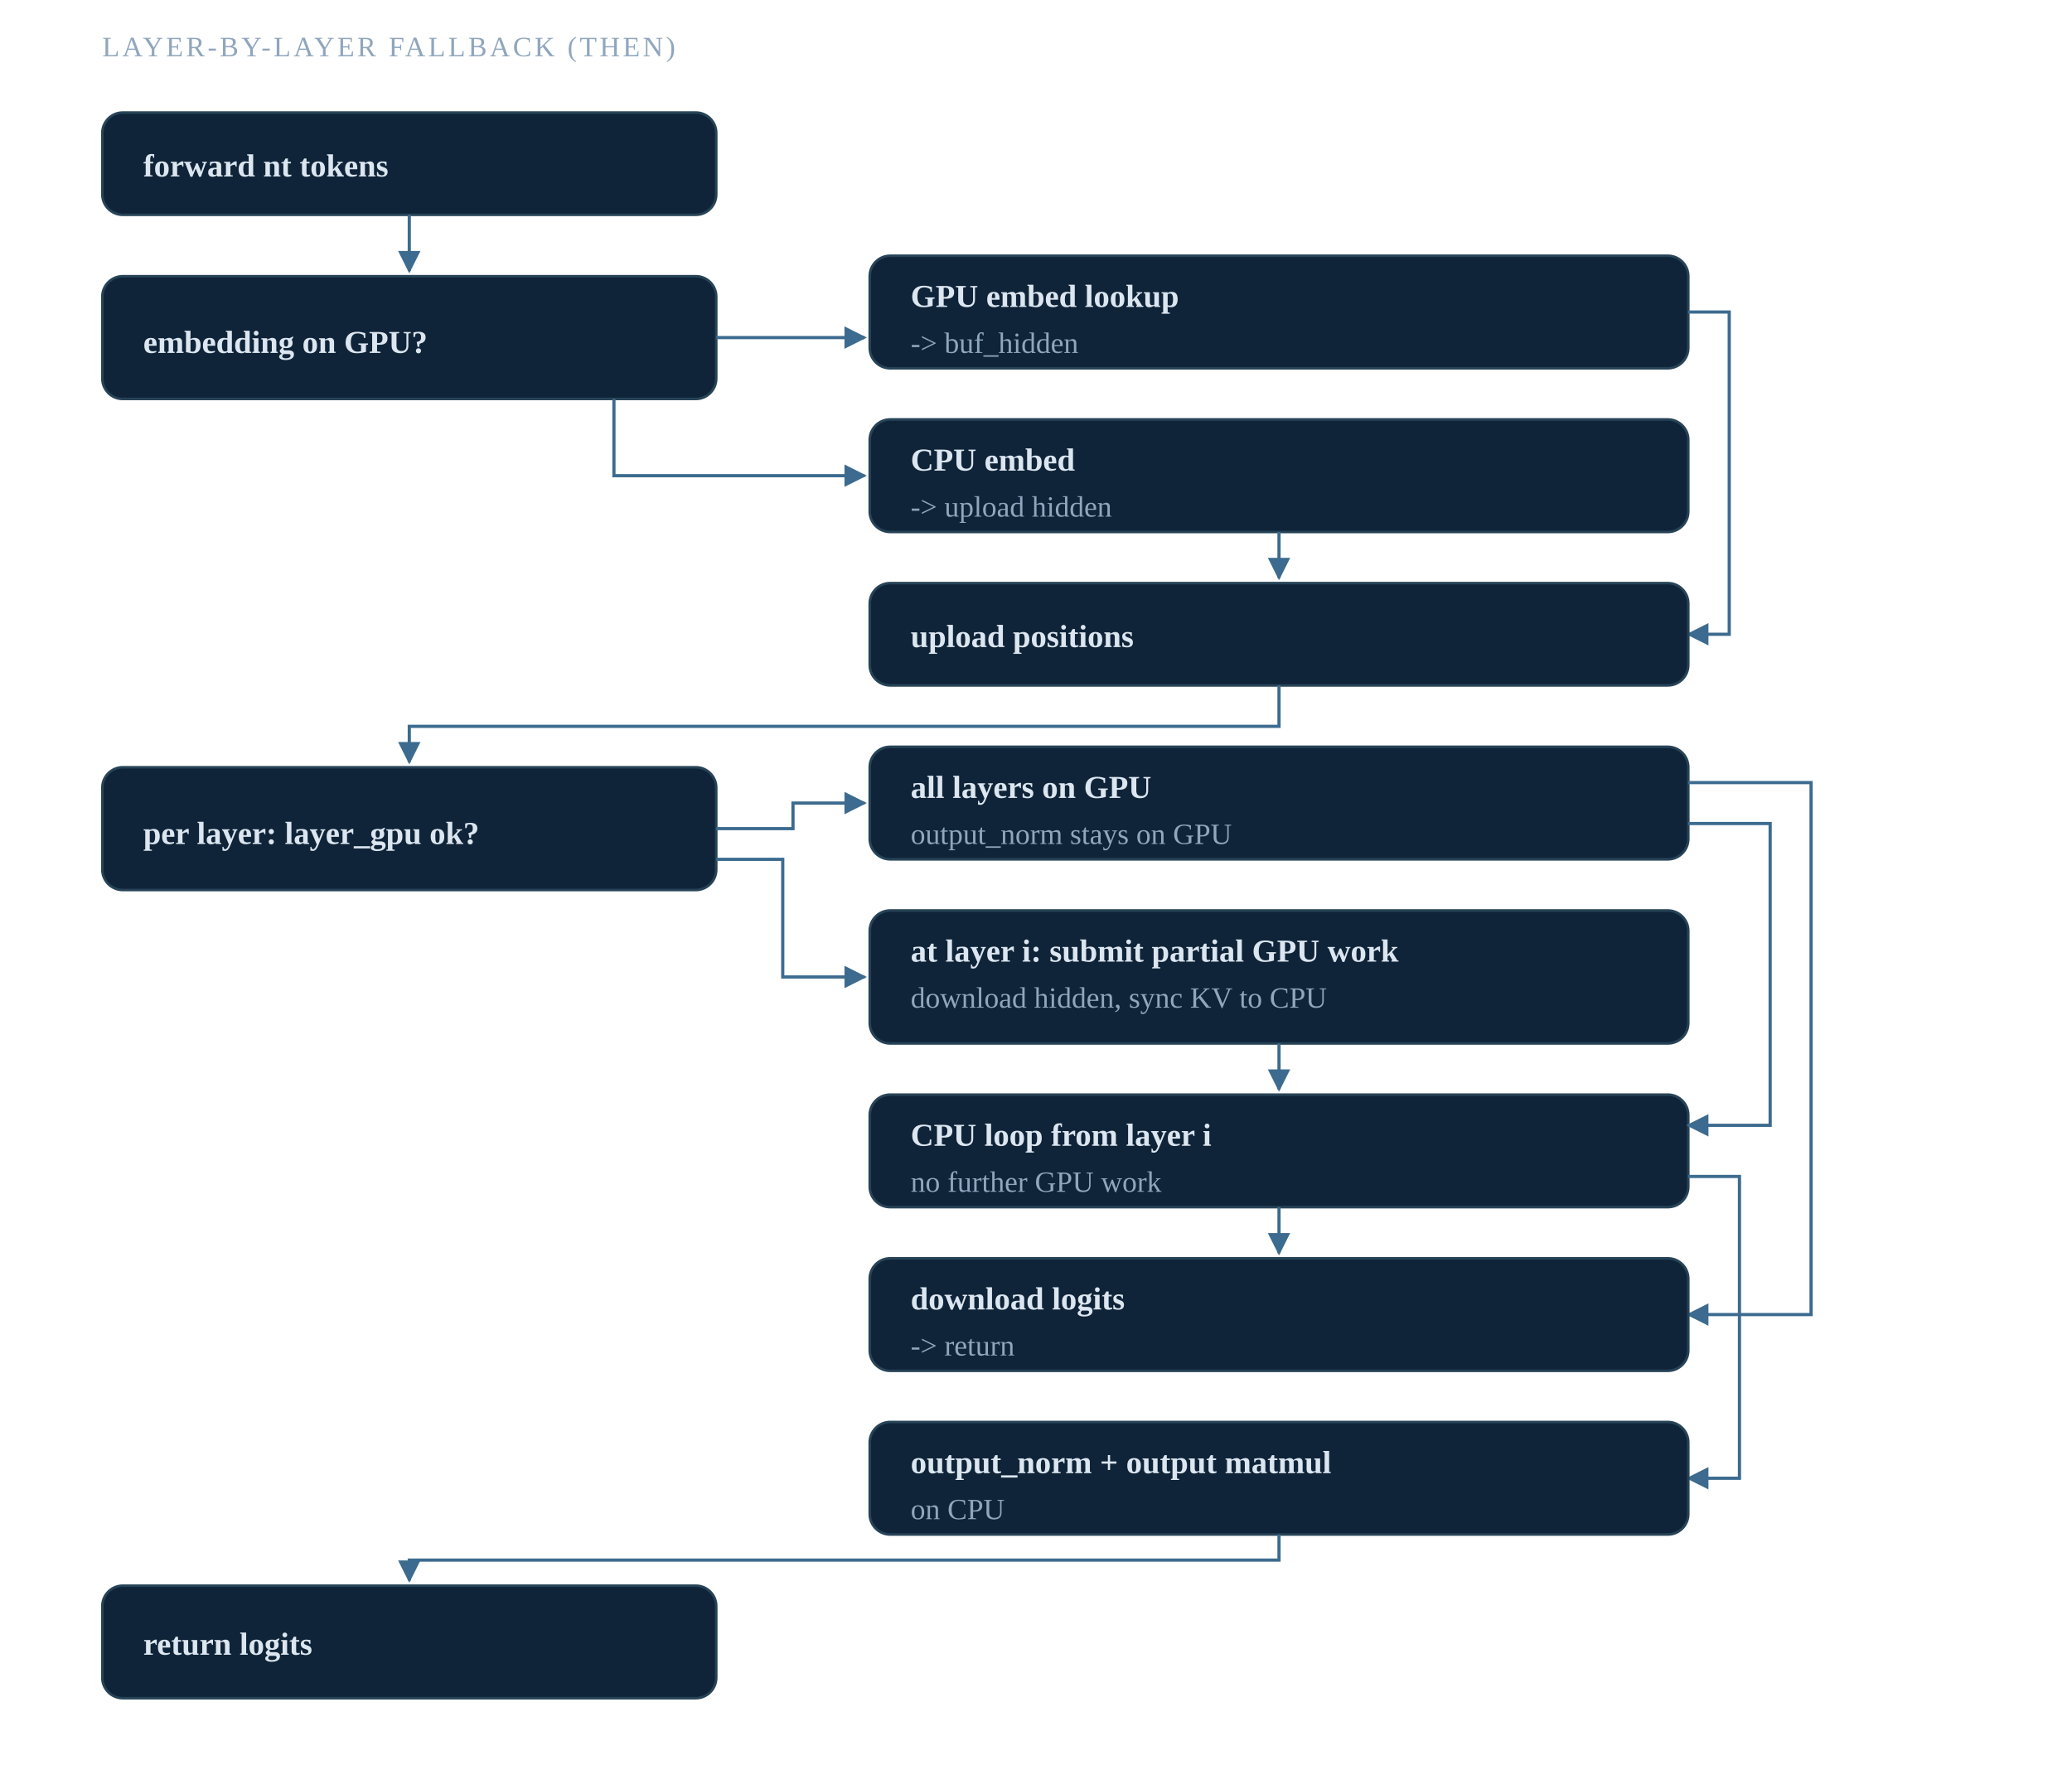
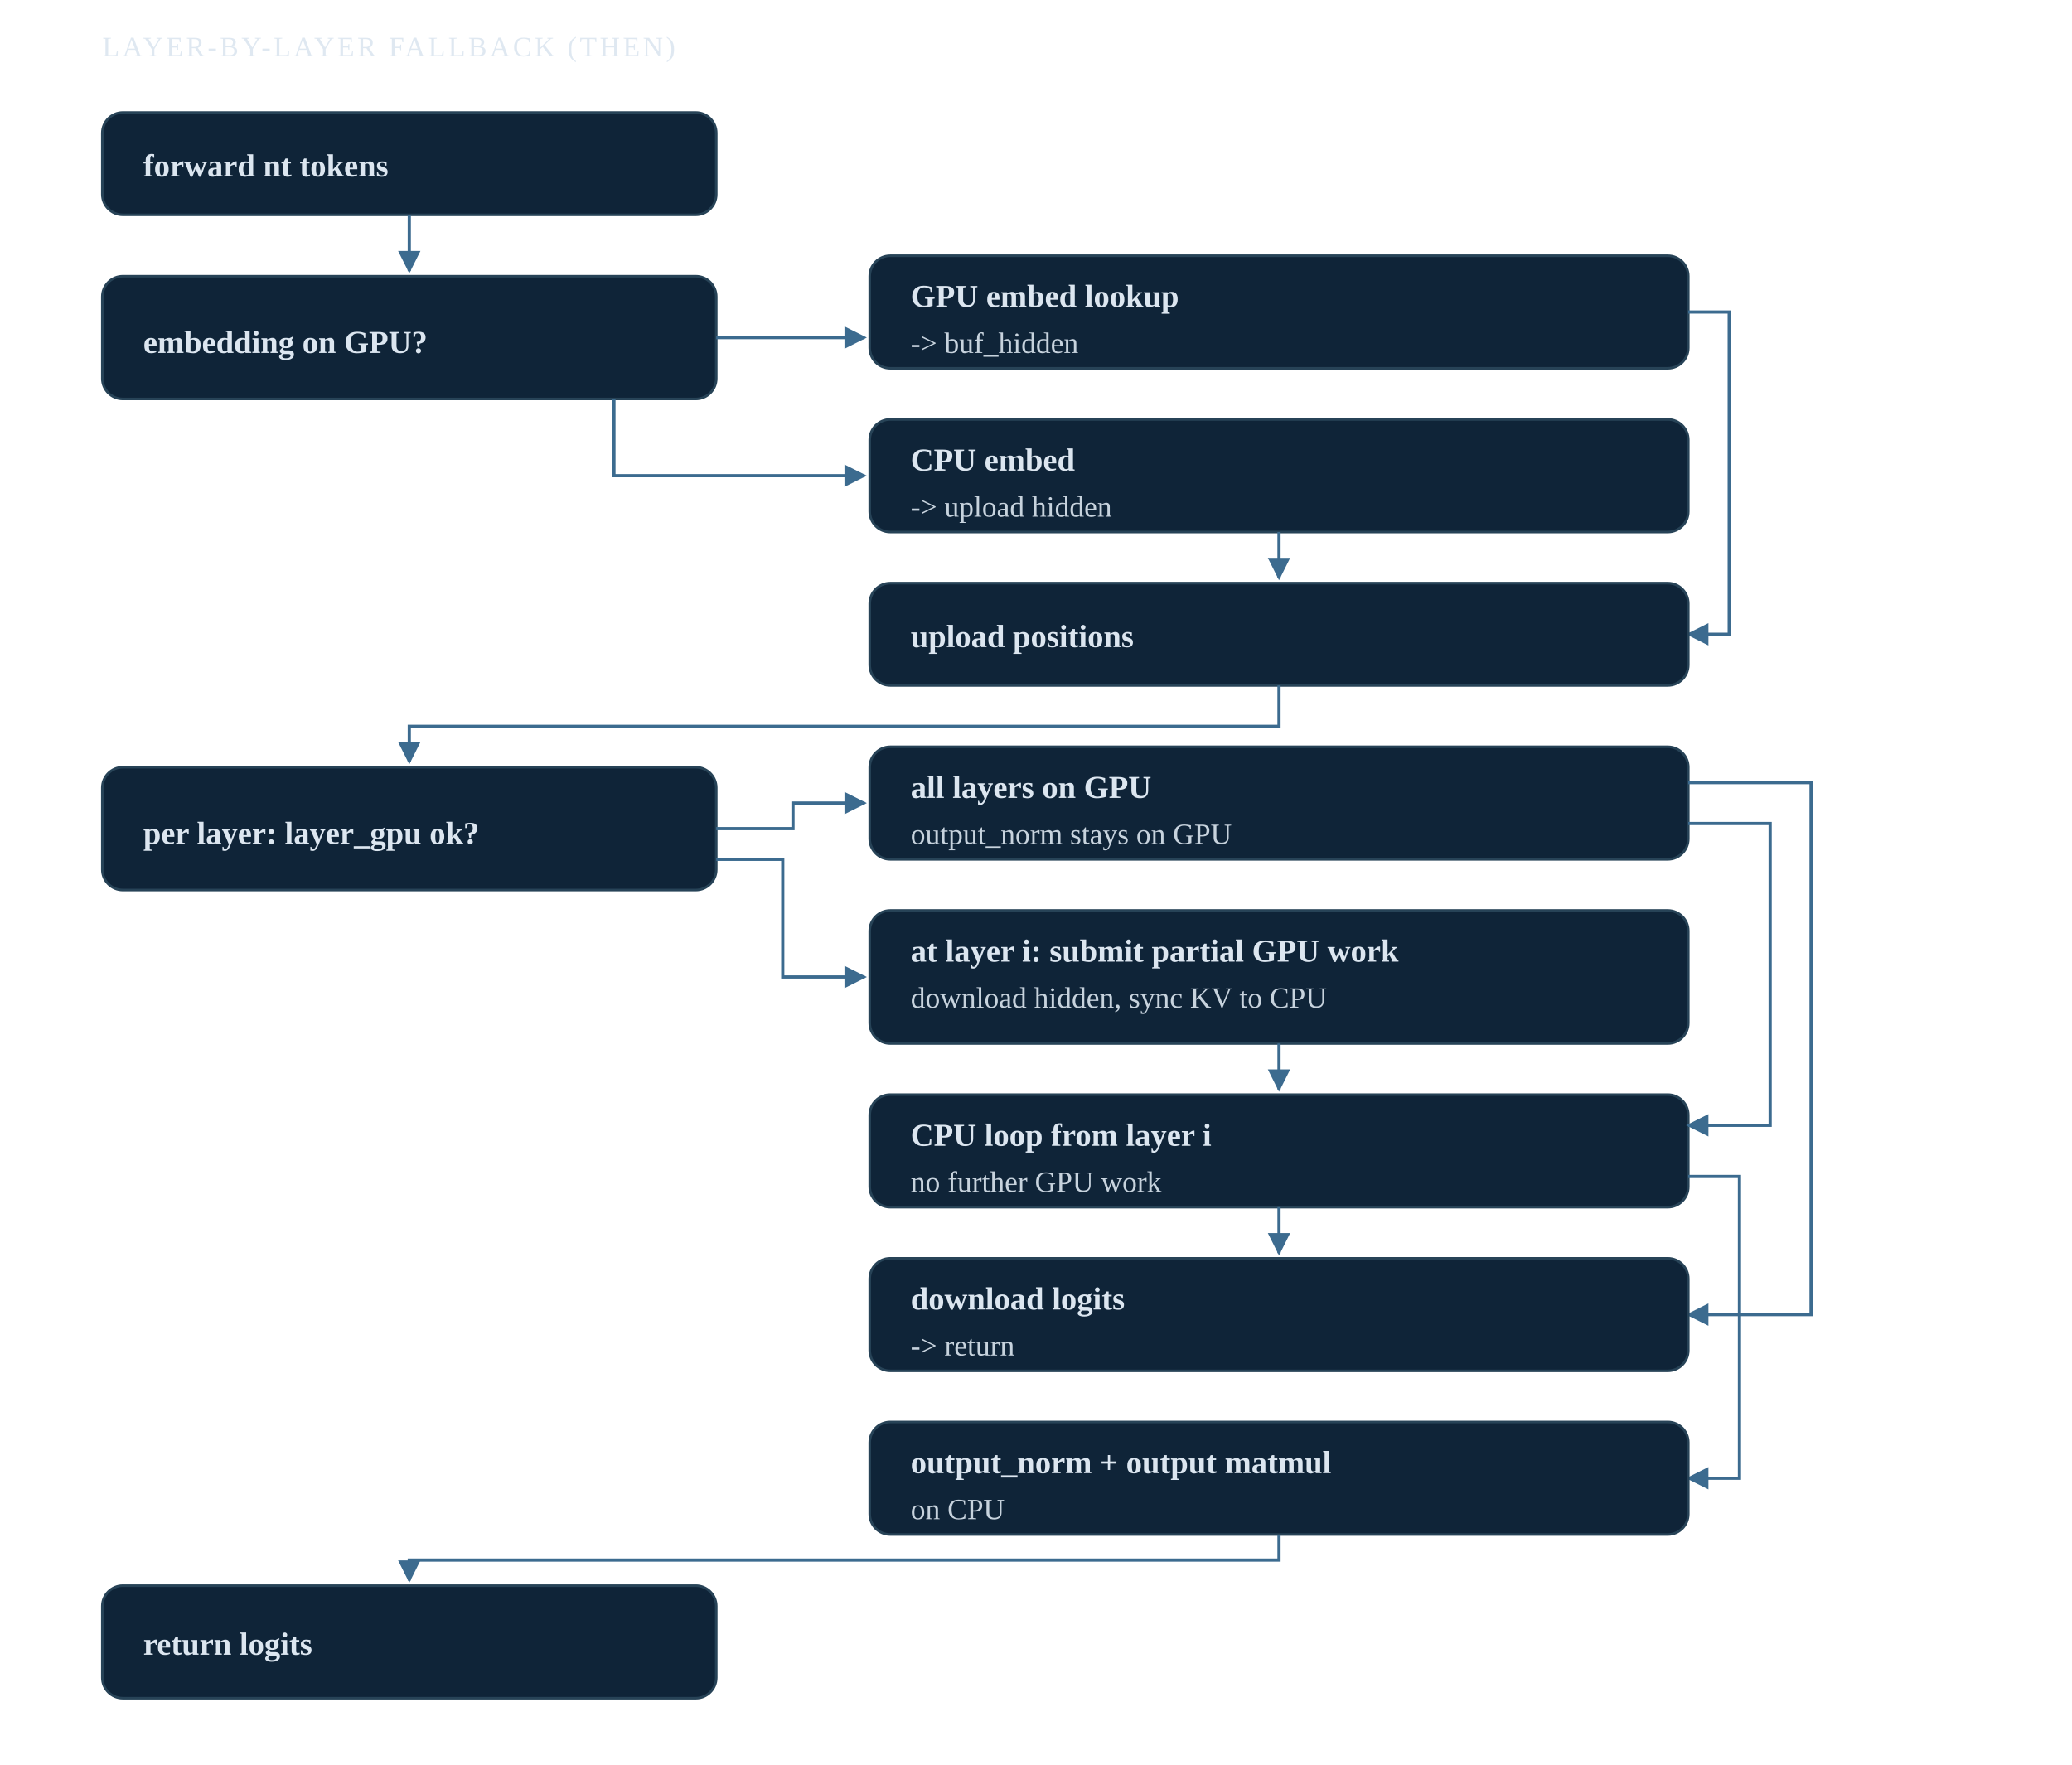
<svg xmlns="http://www.w3.org/2000/svg" viewBox="0 0 810 690" width="100%" style="max-width:100%;height:auto" role="img" aria-label="The deleted per-layer backend fallback: embedding on GPU or CPU, a per-layer eligibility test, and the CPU loop that took over from the first ineligible layer.">
  <style>
    .fig-card  { fill: var(--quote-bg, #13293d); stroke: var(--quote-border, #274357); stroke-width: 1; }
    .fig-alt   { fill: var(--table-alternate-bg, #0f2438); stroke: var(--quote-border, #274357); stroke-width: 1; }
    .fig-t     { fill: var(--fg, #dce6f0); font-size: 12.5px; font-weight: 600; }
-     .fig-s     { fill: var(--sidebar-fg, #8fa6bd); font-size: 11.5px; }
-     .fig-cap   { fill: var(--sidebar-fg, #8fa6bd); font-size: 11px; letter-spacing: .10em; }
+     .fig-s     { fill: var(--fg, #dce6f0); font-size: 11.5px; opacity: .90; }
+     .fig-cap   { fill: var(--fg, #dce6f0); font-size: 11px; letter-spacing: .10em; opacity: .90; }
    .fig-edge  { stroke: var(--quote-border, #3c6b8f); stroke-width: 1.25; fill: none; }
    .fig-a-acc { fill: #4d86b8; }
    .fig-a-pos { fill: #3f8f6f; }
    .fig-a-neg { fill: #b06a5e; }
  </style>
  <defs>
    <marker id="fig65-arrow" viewBox="0 0 10 10" refX="9" refY="5" markerWidth="7" markerHeight="7" orient="auto-start-reverse">
      <path d="M0 0 L10 5 L0 10 z" fill="var(--quote-border, #3c6b8f)" />
    </marker>
  </defs>
  <text class="fig-cap" x="40" y="22">LAYER-BY-LAYER FALLBACK (THEN)</text>
  <rect class="fig-alt" x="40" y="44" width="240" height="40" rx="8" />
  <text class="fig-t" x="56" y="69">forward nt tokens</text>
  <path class="fig-edge" d="M160 84 V 106" marker-end="url(#fig65-arrow)" />
  <rect class="fig-alt" x="40" y="108" width="240" height="48" rx="8" />
  <text class="fig-t" x="56" y="138">embedding on GPU?</text>
  <path class="fig-edge" d="M280 132 H 338" marker-end="url(#fig65-arrow)" />
  <path class="fig-edge" d="M240 156 V 186 H 338" marker-end="url(#fig65-arrow)" />
  <rect class="fig-alt" x="340" y="100" width="320" height="44" rx="8" />
  <text class="fig-t" x="356" y="120">GPU embed lookup</text>
  <text class="fig-s" x="356" y="138">-&gt; buf_hidden</text>
  <rect class="fig-alt" x="340" y="164" width="320" height="44" rx="8" />
  <text class="fig-t" x="356" y="184">CPU embed</text>
  <text class="fig-s" x="356" y="202">-&gt; upload hidden</text>
  <path class="fig-edge" d="M660 122 H 676 V 248 H 660" marker-end="url(#fig65-arrow)" />
  <path class="fig-edge" d="M500 208 V 226" marker-end="url(#fig65-arrow)" />
  <rect class="fig-alt" x="340" y="228" width="320" height="40" rx="8" />
  <text class="fig-t" x="356" y="253">upload positions</text>
  <path class="fig-edge" d="M500 268 V 284 H 160 V 298" marker-end="url(#fig65-arrow)" />
  <rect class="fig-alt" x="40" y="300" width="240" height="48" rx="8" />
  <text class="fig-t" x="56" y="330">per layer: layer_gpu ok?</text>
  <path class="fig-edge" d="M280 324 H 310 V 314 H 338" marker-end="url(#fig65-arrow)" />
  <path class="fig-edge" d="M280 336 H 306 V 382 H 338" marker-end="url(#fig65-arrow)" />
  <rect class="fig-alt" x="340" y="292" width="320" height="44" rx="8" />
  <text class="fig-t" x="356" y="312">all layers on GPU</text>
  <text class="fig-s" x="356" y="330">output_norm stays on GPU</text>
  <rect class="fig-alt" x="340" y="356" width="320" height="52" rx="8" />
  <text class="fig-t" x="356" y="376">at layer i: submit partial GPU work</text>
  <text class="fig-s" x="356" y="394">download hidden, sync KV to CPU</text>
  <path class="fig-edge" d="M500 408 V 426" marker-end="url(#fig65-arrow)" />
  <rect class="fig-alt" x="340" y="428" width="320" height="44" rx="8" />
  <text class="fig-t" x="356" y="448">CPU loop from layer i</text>
  <text class="fig-s" x="356" y="466">no further GPU work</text>
  <path class="fig-edge" d="M660 306 H 708 V 514 H 660" marker-end="url(#fig65-arrow)" />
  <path class="fig-edge" d="M660 322 H 692 V 440 H 660" marker-end="url(#fig65-arrow)" />
  <rect class="fig-alt" x="340" y="492" width="320" height="44" rx="8" />
  <text class="fig-t" x="356" y="512">download logits</text>
  <text class="fig-s" x="356" y="530">-&gt; return</text>
  <path class="fig-edge" d="M500 472 V 490" marker-end="url(#fig65-arrow)" />
  <path class="fig-edge" d="M660 460 H 680 V 578 H 660" marker-end="url(#fig65-arrow)" />
  <rect class="fig-alt" x="340" y="556" width="320" height="44" rx="8" />
  <text class="fig-t" x="356" y="576">output_norm + output matmul</text>
  <text class="fig-s" x="356" y="594">on CPU</text>
  <path class="fig-edge" d="M500 600 V 610 H 160 V 618" marker-end="url(#fig65-arrow)" />
  <rect class="fig-alt" x="40" y="620" width="240" height="44" rx="8" />
  <text class="fig-t" x="56" y="647">return logits</text>
</svg>
